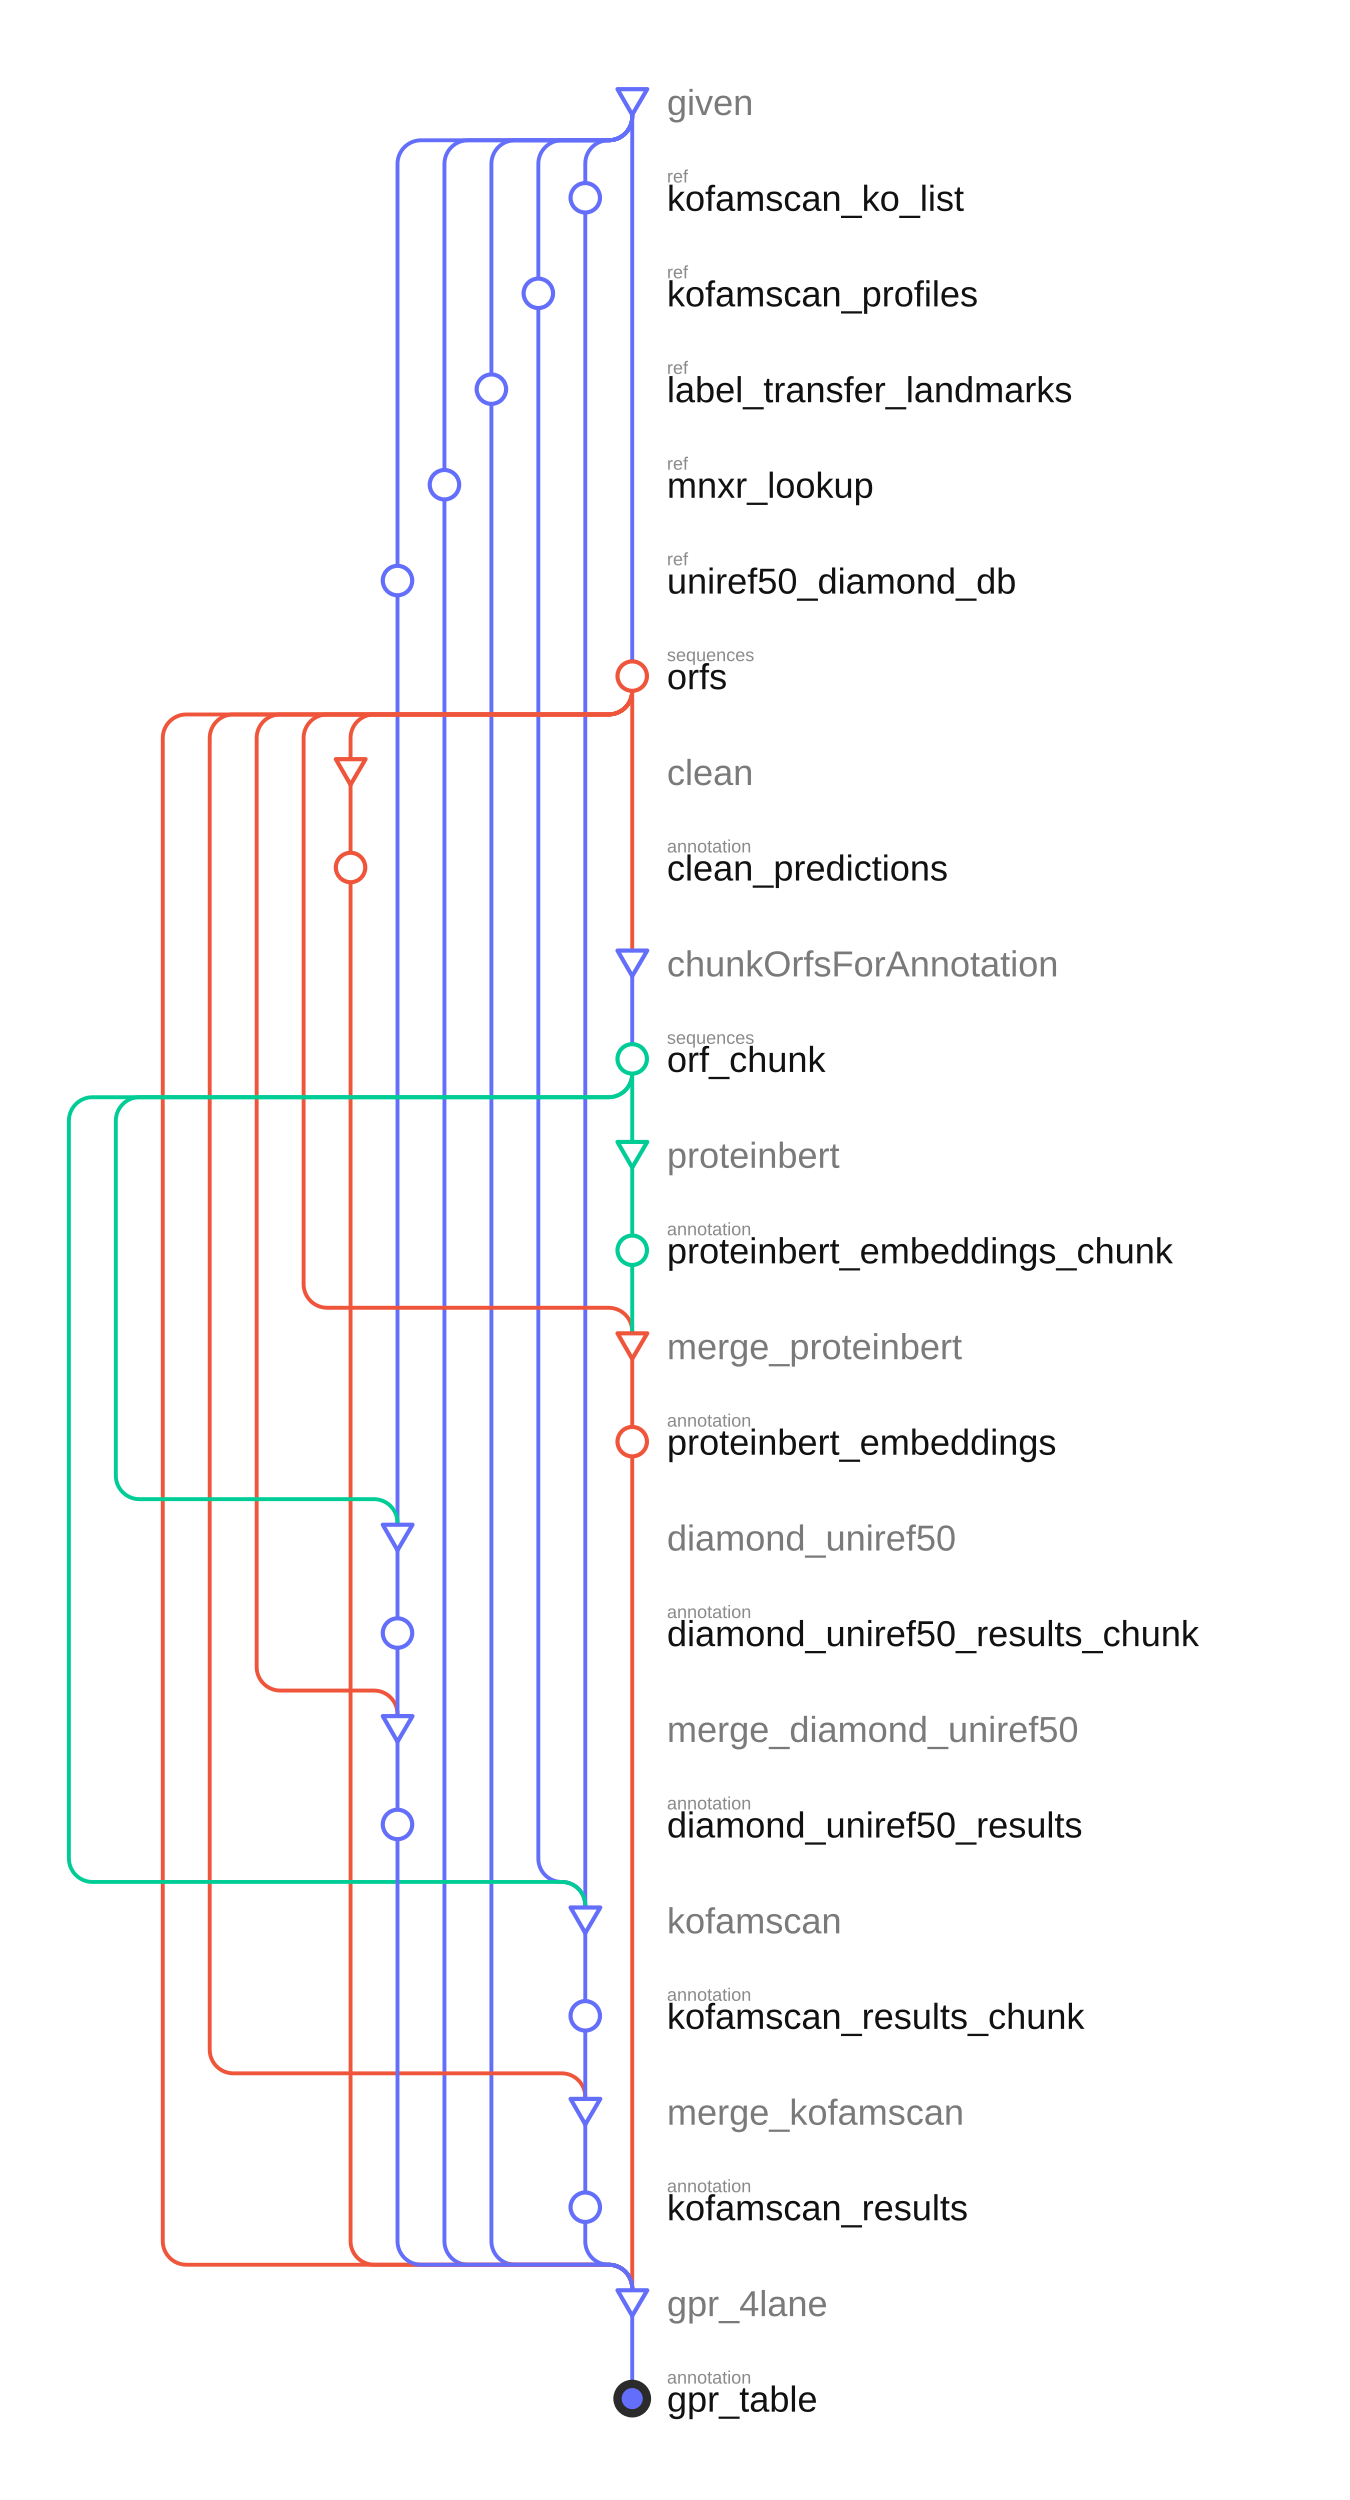
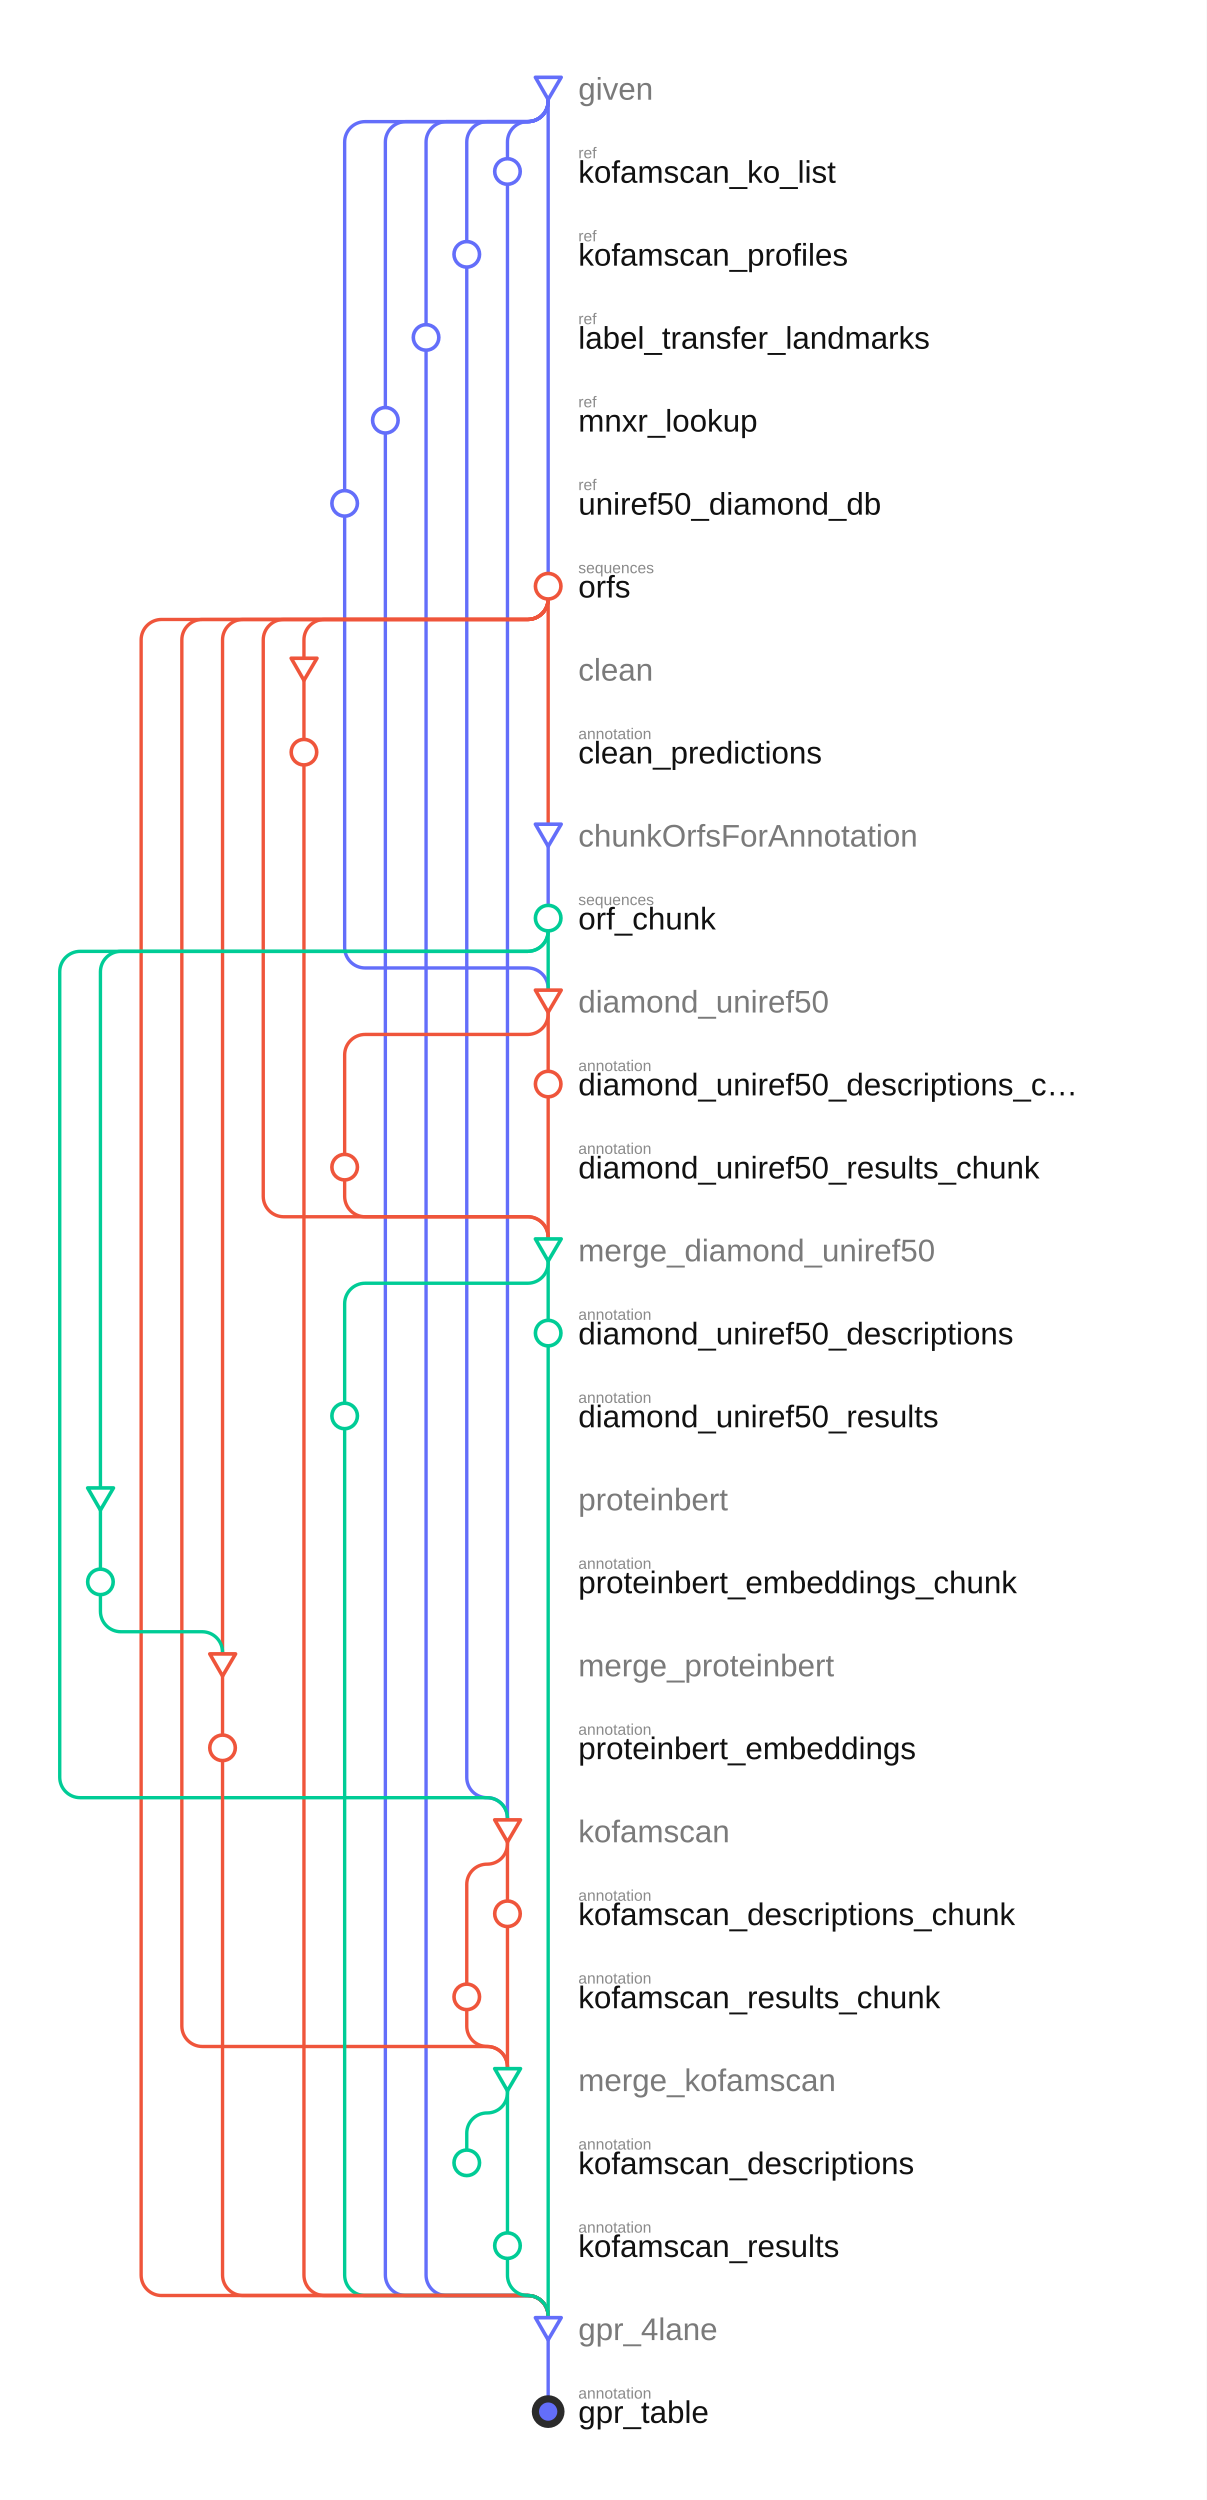
- <svg xmlns="http://www.w3.org/2000/svg" width="486" height="900" viewBox="0 0 486 900">
-   <rect width="486" height="900" fill="#FFFFFF" />
+ <svg xmlns="http://www.w3.org/2000/svg" width="501" height="1038" viewBox="0 0 501 1038">
+   <rect width="501" height="1038" fill="#FFFFFF" />
  <g fill="none" stroke="#666666" stroke-width="1.4" stroke-linejoin="round" stroke-linecap="round">
    <path d="M 227.6,41.3 L 227.6,238.1" stroke="#636EFA" />
    <path d="M 227.6,41.3 L 227.6,42.1 A 8.4,8.4 0 0 1 219.2,50.5 A 8.4,8.4 0 0 0 210.7,59.0 L 210.7,65.8" stroke="#636EFA" />
    <path d="M 227.6,41.3 L 227.6,42.1 A 8.5,8.5 0 0 1 219.2,50.5 L 202.3,50.5 A 8.5,8.5 0 0 0 193.8,59.0 L 193.8,100.3" stroke="#636EFA" />
    <path d="M 227.6,41.3 L 227.6,42.1 A 8.5,8.5 0 0 1 219.2,50.5 L 185.4,50.5 A 8.5,8.5 0 0 0 176.9,59.0 L 176.9,134.7" stroke="#636EFA" />
    <path d="M 227.6,41.3 L 227.6,42.1 A 8.5,8.5 0 0 1 219.2,50.5 L 168.5,50.5 A 8.5,8.5 0 0 0 160.0,59.0 L 160.0,169.2" stroke="#636EFA" />
    <path d="M 227.6,41.3 L 227.6,42.1 A 8.5,8.5 0 0 1 219.2,50.5 L 151.6,50.5 A 8.5,8.5 0 0 0 143.1,59.0 L 143.1,203.6" stroke="#636EFA" />
-     <path d="M 210.7,76.5 L 210.7,686.7" stroke="#636EFA" />
-     <path d="M 193.8,111.0 L 193.8,669.0 A 8.4,8.4 0 0 0 202.3,677.5 A 8.4,8.4 0 0 1 210.7,685.9 L 210.7,686.7" stroke="#636EFA" />
-     <path d="M 176.9,145.4 L 176.9,806.8 A 8.5,8.5 0 0 0 185.4,815.3 L 219.2,815.3 A 8.5,8.5 0 0 1 227.6,823.7 L 227.6,824.5" stroke="#636EFA" />
-     <path d="M 160.0,179.9 L 160.0,806.8 A 8.5,8.5 0 0 0 168.5,815.3 L 219.2,815.3 A 8.5,8.5 0 0 1 227.6,823.7 L 227.6,824.5" stroke="#636EFA" />
-     <path d="M 143.1,214.3 L 143.1,548.9" stroke="#636EFA" />
+     <path d="M 210.7,76.5 L 210.7,755.6" stroke="#636EFA" />
+     <path d="M 193.8,111.0 L 193.8,737.9 A 8.4,8.4 0 0 0 202.3,746.4 A 8.4,8.4 0 0 1 210.7,754.8 L 210.7,755.6" stroke="#636EFA" />
+     <path d="M 176.9,145.4 L 176.9,944.6 A 8.5,8.5 0 0 0 185.4,953.1 L 219.2,953.1 A 8.5,8.5 0 0 1 227.6,961.5 L 227.6,962.3" stroke="#636EFA" />
+     <path d="M 160.0,179.9 L 160.0,944.6 A 8.5,8.5 0 0 0 168.5,953.1 L 219.2,953.1 A 8.5,8.5 0 0 1 227.6,961.5 L 227.6,962.3" stroke="#636EFA" />
+     <path d="M 143.1,214.3 L 143.1,393.4 A 8.5,8.5 0 0 0 151.6,401.9 L 219.2,401.9 A 8.5,8.5 0 0 1 227.6,410.3 L 227.6,411.1" stroke="#636EFA" />
    <path d="M 227.6,248.8 L 227.6,342.2" stroke="#EF553B" />
    <path d="M 227.6,248.8 L 227.6,248.8 A 8.5,8.5 0 0 1 219.2,257.2 L 134.7,257.2 A 8.5,8.5 0 0 0 126.2,265.7 L 126.2,273.3" stroke="#EF553B" />
-     <path d="M 227.6,248.8 L 227.6,248.8 A 8.5,8.5 0 0 1 219.2,257.2 L 117.8,257.2 A 8.5,8.5 0 0 0 109.3,265.7 L 109.3,462.3 A 8.5,8.5 0 0 0 117.8,470.8 L 219.2,470.8 A 8.5,8.5 0 0 1 227.6,479.2 L 227.6,480.0" stroke="#EF553B" />
-     <path d="M 227.6,248.8 L 227.6,248.8 A 8.5,8.5 0 0 1 219.2,257.2 L 100.9,257.2 A 8.5,8.5 0 0 0 92.4,265.7 L 92.4,600.1 A 8.5,8.5 0 0 0 100.9,608.6 L 134.7,608.6 A 8.5,8.5 0 0 1 143.1,617.0 L 143.1,617.8" stroke="#EF553B" />
-     <path d="M 227.6,248.8 L 227.6,248.8 A 8.5,8.5 0 0 1 219.2,257.2 L 84.0,257.2 A 8.5,8.5 0 0 0 75.5,265.7 L 75.5,737.9 A 8.5,8.5 0 0 0 84.0,746.4 L 202.3,746.4 A 8.5,8.5 0 0 1 210.7,754.8 L 210.7,755.6" stroke="#EF553B" />
-     <path d="M 227.6,248.8 L 227.6,248.8 A 8.5,8.5 0 0 1 219.2,257.2 L 67.1,257.2 A 8.5,8.5 0 0 0 58.6,265.7 L 58.6,806.8 A 8.5,8.5 0 0 0 67.1,815.3 L 219.2,815.3 A 8.5,8.5 0 0 1 227.6,823.7 L 227.6,824.5" stroke="#EF553B" />
+     <path d="M 227.6,248.8 L 227.6,248.8 A 8.5,8.5 0 0 1 219.2,257.2 L 117.8,257.2 A 8.5,8.5 0 0 0 109.3,265.7 L 109.3,496.8 A 8.5,8.5 0 0 0 117.8,505.2 L 219.2,505.2 A 8.5,8.5 0 0 1 227.6,513.7 L 227.6,514.4" stroke="#EF553B" />
+     <path d="M 227.6,248.8 L 227.6,248.8 A 8.5,8.5 0 0 1 219.2,257.2 L 100.9,257.2 A 8.5,8.5 0 0 0 92.4,265.7 L 92.4,686.7" stroke="#EF553B" />
+     <path d="M 227.6,248.8 L 227.6,248.8 A 8.5,8.5 0 0 1 219.2,257.2 L 84.0,257.2 A 8.5,8.5 0 0 0 75.5,265.7 L 75.5,841.3 A 8.5,8.5 0 0 0 84.0,849.7 L 202.3,849.7 A 8.5,8.5 0 0 1 210.7,858.2 L 210.7,858.9" stroke="#EF553B" />
+     <path d="M 227.6,248.8 L 227.6,248.8 A 8.5,8.5 0 0 1 219.2,257.2 L 67.1,257.2 A 8.5,8.5 0 0 0 58.6,265.7 L 58.6,944.6 A 8.5,8.5 0 0 0 67.1,953.1 L 219.2,953.1 A 8.5,8.5 0 0 1 227.6,961.5 L 227.6,962.3" stroke="#EF553B" />
    <path d="M 126.2,282.5 L 126.2,307.0" stroke="#EF553B" />
-     <path d="M 126.2,317.7 L 126.2,806.8 A 8.5,8.5 0 0 0 134.7,815.3 L 219.2,815.3 A 8.5,8.5 0 0 1 227.6,823.7 L 227.6,824.5" stroke="#EF553B" />
+     <path d="M 126.2,317.7 L 126.2,944.6 A 8.5,8.5 0 0 0 134.7,953.1 L 219.2,953.1 A 8.5,8.5 0 0 1 227.6,961.5 L 227.6,962.3" stroke="#EF553B" />
    <path d="M 227.6,351.4 L 227.6,375.9" stroke="#636EFA" />
    <path d="M 227.6,386.6 L 227.6,411.1" stroke="#00CC96" />
-     <path d="M 227.6,386.6 L 227.6,386.6 A 8.5,8.5 0 0 1 219.2,395.0 L 50.2,395.0 A 8.5,8.5 0 0 0 41.7,403.5 L 41.7,531.2 A 8.5,8.5 0 0 0 50.2,539.7 L 134.7,539.7 A 8.5,8.5 0 0 1 143.1,548.1 L 143.1,548.9" stroke="#00CC96" />
-     <path d="M 227.6,386.6 L 227.6,386.6 A 8.5,8.5 0 0 1 219.2,395.0 L 33.3,395.0 A 8.5,8.5 0 0 0 24.8,403.5 L 24.8,669.0 A 8.5,8.5 0 0 0 33.3,677.5 L 202.3,677.5 A 8.5,8.5 0 0 1 210.7,685.9 L 210.7,686.7" stroke="#00CC96" />
-     <path d="M 227.6,420.3 L 227.6,444.8" stroke="#00CC96" />
-     <path d="M 227.6,455.5 L 227.6,480.0" stroke="#00CC96" />
-     <path d="M 227.6,489.2 L 227.6,513.7" stroke="#EF553B" />
-     <path d="M 227.6,524.4 L 227.6,824.5" stroke="#EF553B" />
-     <path d="M 143.1,558.1 L 143.1,582.6" stroke="#636EFA" />
-     <path d="M 143.1,593.3 L 143.1,617.8" stroke="#636EFA" />
-     <path d="M 143.1,627.0 L 143.1,651.5" stroke="#636EFA" />
-     <path d="M 143.1,662.2 L 143.1,806.8 A 8.5,8.5 0 0 0 151.6,815.3 L 219.2,815.3 A 8.5,8.5 0 0 1 227.6,823.7 L 227.6,824.5" stroke="#636EFA" />
-     <path d="M 210.7,695.9 L 210.7,720.4" stroke="#636EFA" />
-     <path d="M 210.7,731.1 L 210.7,755.6" stroke="#636EFA" />
-     <path d="M 210.7,764.8 L 210.7,789.3" stroke="#636EFA" />
-     <path d="M 210.7,800.0 L 210.7,806.8 A 8.4,8.4 0 0 0 219.2,815.3 A 8.4,8.4 0 0 1 227.6,823.7 L 227.6,824.5" stroke="#636EFA" />
-     <path d="M 227.6,833.7 L 227.6,858.2" stroke="#636EFA" />
+     <path d="M 227.6,386.6 L 227.6,386.6 A 8.5,8.5 0 0 1 219.2,395.0 L 50.2,395.0 A 8.5,8.5 0 0 0 41.7,403.5 L 41.7,617.8" stroke="#00CC96" />
+     <path d="M 227.6,386.6 L 227.6,386.6 A 8.5,8.5 0 0 1 219.2,395.0 L 33.3,395.0 A 8.5,8.5 0 0 0 24.8,403.5 L 24.8,737.9 A 8.5,8.5 0 0 0 33.3,746.4 L 202.3,746.4 A 8.5,8.5 0 0 1 210.7,754.8 L 210.7,755.6" stroke="#00CC96" />
+     <path d="M 227.6,420.3 L 227.6,444.8" stroke="#EF553B" />
+     <path d="M 227.6,420.3 L 227.6,421.0 A 8.5,8.5 0 0 1 219.2,429.5 L 151.6,429.5 A 8.5,8.5 0 0 0 143.1,437.9 L 143.1,479.2" stroke="#EF553B" />
+     <path d="M 227.6,455.5 L 227.6,514.4" stroke="#EF553B" />
+     <path d="M 143.1,489.9 L 143.1,496.8 A 8.5,8.5 0 0 0 151.6,505.2 L 219.2,505.2 A 8.5,8.5 0 0 1 227.6,513.7 L 227.6,514.4" stroke="#EF553B" />
+     <path d="M 227.6,523.6 L 227.6,548.1" stroke="#00CC96" />
+     <path d="M 227.6,523.6 L 227.6,524.4 A 8.5,8.5 0 0 1 219.2,532.8 L 151.6,532.8 A 8.5,8.5 0 0 0 143.1,541.3 L 143.1,582.6" stroke="#00CC96" />
+     <path d="M 227.6,558.8 L 227.6,962.3" stroke="#00CC96" />
+     <path d="M 143.1,593.3 L 143.1,944.6 A 8.5,8.5 0 0 0 151.6,953.1 L 219.2,953.1 A 8.5,8.5 0 0 1 227.6,961.5 L 227.6,962.3" stroke="#00CC96" />
+     <path d="M 41.7,627.0 L 41.7,651.5" stroke="#00CC96" />
+     <path d="M 41.7,662.2 L 41.7,669.0 A 8.5,8.5 0 0 0 50.2,677.5 L 84.0,677.5 A 8.5,8.5 0 0 1 92.4,685.9 L 92.4,686.7" stroke="#00CC96" />
+     <path d="M 92.4,695.9 L 92.4,720.4" stroke="#EF553B" />
+     <path d="M 92.4,731.1 L 92.4,944.6 A 8.5,8.5 0 0 0 100.9,953.1 L 219.2,953.1 A 8.5,8.5 0 0 1 227.6,961.5 L 227.6,962.3" stroke="#EF553B" />
+     <path d="M 210.7,764.8 L 210.7,789.3" stroke="#EF553B" />
+     <path d="M 210.7,764.8 L 210.7,765.5 A 8.4,8.4 0 0 1 202.3,774.0 A 8.4,8.4 0 0 0 193.8,782.4 L 193.8,823.7" stroke="#EF553B" />
+     <path d="M 210.7,800.0 L 210.7,858.9" stroke="#EF553B" />
+     <path d="M 193.8,834.4 L 193.8,841.3 A 8.4,8.4 0 0 0 202.3,849.7 A 8.4,8.4 0 0 1 210.7,858.2 L 210.7,858.9" stroke="#EF553B" />
+     <path d="M 210.7,868.1 L 210.7,927.1" stroke="#00CC96" />
+     <path d="M 210.7,868.1 L 210.7,868.9 A 8.4,8.4 0 0 1 202.3,877.3 A 8.4,8.4 0 0 0 193.8,885.8 L 193.8,892.6" stroke="#00CC96" />
+     <path d="M 210.7,937.8 L 210.7,944.6 A 8.4,8.4 0 0 0 219.2,953.1 A 8.4,8.4 0 0 1 227.6,961.5 L 227.6,962.3" stroke="#00CC96" />
+     <path d="M 227.6,971.5 L 227.6,996.0" stroke="#636EFA" />
  </g>
  <g>
    <polygon points="222.3,32.1 233.0,32.1 227.6,41.3" fill="#FFFFFF" stroke="#636EFA" stroke-width="1.5" stroke-linejoin="round" />
    <text x="240.1" y="41.4" font-family="Arial" font-size="13" fill="#7A7A7A" text-anchor="start">given</text>
  </g>
  <g>
    <circle cx="210.7" cy="71.2" r="5.3" fill="#FFFFFF" stroke="#636EFA" stroke-width="1.5" />
    <text x="240.1" y="65.7" font-family="Arial" font-size="6.5" fill="#8A8A8A" text-anchor="start">ref</text>
    <text x="240.1" y="75.9" font-family="Arial" font-size="13" fill="#111111" text-anchor="start">kofamscan_ko_list</text>
  </g>
  <g>
    <circle cx="193.8" cy="105.6" r="5.3" fill="#FFFFFF" stroke="#636EFA" stroke-width="1.5" />
    <text x="240.1" y="100.2" font-family="Arial" font-size="6.5" fill="#8A8A8A" text-anchor="start">ref</text>
    <text x="240.1" y="110.3" font-family="Arial" font-size="13" fill="#111111" text-anchor="start">kofamscan_profiles</text>
  </g>
  <g>
    <circle cx="176.9" cy="140.1" r="5.3" fill="#FFFFFF" stroke="#636EFA" stroke-width="1.5" />
    <text x="240.1" y="134.6" font-family="Arial" font-size="6.5" fill="#8A8A8A" text-anchor="start">ref</text>
    <text x="240.1" y="144.8" font-family="Arial" font-size="13" fill="#111111" text-anchor="start">label_transfer_landmarks</text>
  </g>
  <g>
    <circle cx="160.0" cy="174.5" r="5.3" fill="#FFFFFF" stroke="#636EFA" stroke-width="1.5" />
    <text x="240.1" y="169.1" font-family="Arial" font-size="6.5" fill="#8A8A8A" text-anchor="start">ref</text>
    <text x="240.1" y="179.2" font-family="Arial" font-size="13" fill="#111111" text-anchor="start">mnxr_lookup</text>
  </g>
  <g>
    <circle cx="143.1" cy="209.0" r="5.3" fill="#FFFFFF" stroke="#636EFA" stroke-width="1.5" />
    <text x="240.1" y="203.5" font-family="Arial" font-size="6.5" fill="#8A8A8A" text-anchor="start">ref</text>
    <text x="240.1" y="213.7" font-family="Arial" font-size="13" fill="#111111" text-anchor="start">uniref50_diamond_db</text>
  </g>
  <g>
    <circle cx="227.6" cy="243.4" r="5.3" fill="#FFFFFF" stroke="#EF553B" stroke-width="1.5" />
    <text x="240.1" y="238.0" font-family="Arial" font-size="6.5" fill="#8A8A8A" text-anchor="start">sequences</text>
    <text x="240.1" y="248.1" font-family="Arial" font-size="13" fill="#111111" text-anchor="start">orfs</text>
  </g>
  <g>
    <polygon points="120.9,273.3 131.6,273.3 126.2,282.5" fill="#FFFFFF" stroke="#EF553B" stroke-width="1.5" stroke-linejoin="round" />
    <text x="240.1" y="282.6" font-family="Arial" font-size="13" fill="#7A7A7A" text-anchor="start">clean</text>
  </g>
  <g>
    <circle cx="126.2" cy="312.3" r="5.3" fill="#FFFFFF" stroke="#EF553B" stroke-width="1.5" />
    <text x="240.1" y="306.9" font-family="Arial" font-size="6.5" fill="#8A8A8A" text-anchor="start">annotation</text>
    <text x="240.1" y="317.0" font-family="Arial" font-size="13" fill="#111111" text-anchor="start">clean_predictions</text>
  </g>
  <g>
    <polygon points="222.3,342.2 233.0,342.2 227.6,351.4" fill="#FFFFFF" stroke="#636EFA" stroke-width="1.5" stroke-linejoin="round" />
    <text x="240.1" y="351.5" font-family="Arial" font-size="13" fill="#7A7A7A" text-anchor="start">chunkOrfsForAnnotation</text>
  </g>
  <g>
    <circle cx="227.6" cy="381.2" r="5.3" fill="#FFFFFF" stroke="#00CC96" stroke-width="1.5" />
    <text x="240.1" y="375.8" font-family="Arial" font-size="6.5" fill="#8A8A8A" text-anchor="start">sequences</text>
    <text x="240.1" y="385.9" font-family="Arial" font-size="13" fill="#111111" text-anchor="start">orf_chunk</text>
  </g>
  <g>
-     <polygon points="222.3,411.1 233.0,411.1 227.6,420.3" fill="#FFFFFF" stroke="#00CC96" stroke-width="1.5" stroke-linejoin="round" />
-     <text x="240.1" y="420.4" font-family="Arial" font-size="13" fill="#7A7A7A" text-anchor="start">proteinbert</text>
+     <polygon points="222.3,411.1 233.0,411.1 227.6,420.3" fill="#FFFFFF" stroke="#EF553B" stroke-width="1.5" stroke-linejoin="round" />
+     <text x="240.1" y="420.4" font-family="Arial" font-size="13" fill="#7A7A7A" text-anchor="start">diamond_uniref50</text>
  </g>
  <g>
-     <circle cx="227.6" cy="450.1" r="5.3" fill="#FFFFFF" stroke="#00CC96" stroke-width="1.5" />
+     <circle cx="227.6" cy="450.1" r="5.3" fill="#FFFFFF" stroke="#EF553B" stroke-width="1.5" />
    <text x="240.1" y="444.7" font-family="Arial" font-size="6.5" fill="#8A8A8A" text-anchor="start">annotation</text>
-     <text x="240.1" y="454.8" font-family="Arial" font-size="13" fill="#111111" text-anchor="start">proteinbert_embeddings_chunk</text>
+     <text x="240.1" y="454.8" font-family="Arial" font-size="13" fill="#111111" text-anchor="start">diamond_uniref50_descriptions_c…</text>
  </g>
  <g>
-     <polygon points="222.3,480.0 233.0,480.0 227.6,489.2" fill="#FFFFFF" stroke="#EF553B" stroke-width="1.5" stroke-linejoin="round" />
-     <text x="240.1" y="489.3" font-family="Arial" font-size="13" fill="#7A7A7A" text-anchor="start">merge_proteinbert</text>
+     <circle cx="143.1" cy="484.6" r="5.3" fill="#FFFFFF" stroke="#EF553B" stroke-width="1.5" />
+     <text x="240.1" y="479.1" font-family="Arial" font-size="6.5" fill="#8A8A8A" text-anchor="start">annotation</text>
+     <text x="240.1" y="489.3" font-family="Arial" font-size="13" fill="#111111" text-anchor="start">diamond_uniref50_results_chunk</text>
  </g>
  <g>
-     <circle cx="227.6" cy="519.0" r="5.3" fill="#FFFFFF" stroke="#EF553B" stroke-width="1.5" />
-     <text x="240.1" y="513.6" font-family="Arial" font-size="6.5" fill="#8A8A8A" text-anchor="start">annotation</text>
-     <text x="240.1" y="523.7" font-family="Arial" font-size="13" fill="#111111" text-anchor="start">proteinbert_embeddings</text>
+     <polygon points="222.3,514.4 233.0,514.4 227.6,523.6" fill="#FFFFFF" stroke="#00CC96" stroke-width="1.5" stroke-linejoin="round" />
+     <text x="240.1" y="523.7" font-family="Arial" font-size="13" fill="#7A7A7A" text-anchor="start">merge_diamond_uniref50</text>
  </g>
  <g>
-     <polygon points="137.8,548.9 148.5,548.9 143.1,558.1" fill="#FFFFFF" stroke="#636EFA" stroke-width="1.5" stroke-linejoin="round" />
-     <text x="240.1" y="558.2" font-family="Arial" font-size="13" fill="#7A7A7A" text-anchor="start">diamond_uniref50</text>
+     <circle cx="227.6" cy="553.5" r="5.3" fill="#FFFFFF" stroke="#00CC96" stroke-width="1.5" />
+     <text x="240.1" y="548.0" font-family="Arial" font-size="6.5" fill="#8A8A8A" text-anchor="start">annotation</text>
+     <text x="240.1" y="558.2" font-family="Arial" font-size="13" fill="#111111" text-anchor="start">diamond_uniref50_descriptions</text>
  </g>
  <g>
-     <circle cx="143.1" cy="587.9" r="5.3" fill="#FFFFFF" stroke="#636EFA" stroke-width="1.5" />
+     <circle cx="143.1" cy="587.9" r="5.3" fill="#FFFFFF" stroke="#00CC96" stroke-width="1.5" />
    <text x="240.1" y="582.5" font-family="Arial" font-size="6.5" fill="#8A8A8A" text-anchor="start">annotation</text>
-     <text x="240.1" y="592.6" font-family="Arial" font-size="13" fill="#111111" text-anchor="start">diamond_uniref50_results_chunk</text>
+     <text x="240.1" y="592.6" font-family="Arial" font-size="13" fill="#111111" text-anchor="start">diamond_uniref50_results</text>
  </g>
  <g>
-     <polygon points="137.8,617.8 148.5,617.8 143.1,627.0" fill="#FFFFFF" stroke="#636EFA" stroke-width="1.5" stroke-linejoin="round" />
-     <text x="240.1" y="627.1" font-family="Arial" font-size="13" fill="#7A7A7A" text-anchor="start">merge_diamond_uniref50</text>
+     <polygon points="36.4,617.8 47.1,617.8 41.7,627.0" fill="#FFFFFF" stroke="#00CC96" stroke-width="1.5" stroke-linejoin="round" />
+     <text x="240.1" y="627.1" font-family="Arial" font-size="13" fill="#7A7A7A" text-anchor="start">proteinbert</text>
  </g>
  <g>
-     <circle cx="143.1" cy="656.8" r="5.3" fill="#FFFFFF" stroke="#636EFA" stroke-width="1.5" />
+     <circle cx="41.7" cy="656.8" r="5.3" fill="#FFFFFF" stroke="#00CC96" stroke-width="1.5" />
    <text x="240.1" y="651.4" font-family="Arial" font-size="6.5" fill="#8A8A8A" text-anchor="start">annotation</text>
-     <text x="240.1" y="661.5" font-family="Arial" font-size="13" fill="#111111" text-anchor="start">diamond_uniref50_results</text>
+     <text x="240.1" y="661.5" font-family="Arial" font-size="13" fill="#111111" text-anchor="start">proteinbert_embeddings_chunk</text>
  </g>
  <g>
-     <polygon points="205.4,686.7 216.1,686.7 210.7,695.9" fill="#FFFFFF" stroke="#636EFA" stroke-width="1.5" stroke-linejoin="round" />
-     <text x="240.1" y="696.0" font-family="Arial" font-size="13" fill="#7A7A7A" text-anchor="start">kofamscan</text>
+     <polygon points="87.1,686.7 97.8,686.7 92.4,695.9" fill="#FFFFFF" stroke="#EF553B" stroke-width="1.5" stroke-linejoin="round" />
+     <text x="240.1" y="696.0" font-family="Arial" font-size="13" fill="#7A7A7A" text-anchor="start">merge_proteinbert</text>
  </g>
  <g>
-     <circle cx="210.7" cy="725.7" r="5.3" fill="#FFFFFF" stroke="#636EFA" stroke-width="1.5" />
+     <circle cx="92.4" cy="725.7" r="5.3" fill="#FFFFFF" stroke="#EF553B" stroke-width="1.5" />
    <text x="240.1" y="720.3" font-family="Arial" font-size="6.5" fill="#8A8A8A" text-anchor="start">annotation</text>
-     <text x="240.1" y="730.4" font-family="Arial" font-size="13" fill="#111111" text-anchor="start">kofamscan_results_chunk</text>
+     <text x="240.1" y="730.4" font-family="Arial" font-size="13" fill="#111111" text-anchor="start">proteinbert_embeddings</text>
  </g>
  <g>
-     <polygon points="205.4,755.6 216.1,755.6 210.7,764.8" fill="#FFFFFF" stroke="#636EFA" stroke-width="1.5" stroke-linejoin="round" />
-     <text x="240.1" y="764.9" font-family="Arial" font-size="13" fill="#7A7A7A" text-anchor="start">merge_kofamscan</text>
+     <polygon points="205.4,755.6 216.1,755.6 210.7,764.8" fill="#FFFFFF" stroke="#EF553B" stroke-width="1.5" stroke-linejoin="round" />
+     <text x="240.1" y="764.9" font-family="Arial" font-size="13" fill="#7A7A7A" text-anchor="start">kofamscan</text>
  </g>
  <g>
-     <circle cx="210.7" cy="794.6" r="5.3" fill="#FFFFFF" stroke="#636EFA" stroke-width="1.5" />
+     <circle cx="210.7" cy="794.6" r="5.3" fill="#FFFFFF" stroke="#EF553B" stroke-width="1.5" />
    <text x="240.1" y="789.2" font-family="Arial" font-size="6.5" fill="#8A8A8A" text-anchor="start">annotation</text>
-     <text x="240.1" y="799.3" font-family="Arial" font-size="13" fill="#111111" text-anchor="start">kofamscan_results</text>
+     <text x="240.1" y="799.3" font-family="Arial" font-size="13" fill="#111111" text-anchor="start">kofamscan_descriptions_chunk</text>
  </g>
  <g>
-     <polygon points="222.3,824.5 233.0,824.5 227.6,833.7" fill="#FFFFFF" stroke="#636EFA" stroke-width="1.5" stroke-linejoin="round" />
-     <text x="240.1" y="833.8" font-family="Arial" font-size="13" fill="#7A7A7A" text-anchor="start">gpr_4lane</text>
+     <circle cx="193.8" cy="829.1" r="5.3" fill="#FFFFFF" stroke="#EF553B" stroke-width="1.5" />
+     <text x="240.1" y="823.6" font-family="Arial" font-size="6.5" fill="#8A8A8A" text-anchor="start">annotation</text>
+     <text x="240.1" y="833.8" font-family="Arial" font-size="13" fill="#111111" text-anchor="start">kofamscan_results_chunk</text>
  </g>
  <g>
-     <circle cx="227.6" cy="863.5" r="5.3" fill="#636EFA" stroke="#2B2B2B" stroke-width="3.0" />
-     <text x="240.1" y="858.1" font-family="Arial" font-size="6.5" fill="#8A8A8A" text-anchor="start">annotation</text>
-     <text x="240.1" y="868.2" font-family="Arial" font-size="13" fill="#111111" text-anchor="start">gpr_table</text>
+     <polygon points="205.4,858.9 216.1,858.9 210.7,868.1" fill="#FFFFFF" stroke="#00CC96" stroke-width="1.5" stroke-linejoin="round" />
+     <text x="240.1" y="868.2" font-family="Arial" font-size="13" fill="#7A7A7A" text-anchor="start">merge_kofamscan</text>
+   </g>
+   <g>
+     <circle cx="193.8" cy="898.0" r="5.3" fill="#FFFFFF" stroke="#00CC96" stroke-width="1.5" />
+     <text x="240.1" y="892.5" font-family="Arial" font-size="6.5" fill="#8A8A8A" text-anchor="start">annotation</text>
+     <text x="240.1" y="902.7" font-family="Arial" font-size="13" fill="#111111" text-anchor="start">kofamscan_descriptions</text>
+   </g>
+   <g>
+     <circle cx="210.7" cy="932.4" r="5.3" fill="#FFFFFF" stroke="#00CC96" stroke-width="1.5" />
+     <text x="240.1" y="927.0" font-family="Arial" font-size="6.5" fill="#8A8A8A" text-anchor="start">annotation</text>
+     <text x="240.1" y="937.1" font-family="Arial" font-size="13" fill="#111111" text-anchor="start">kofamscan_results</text>
+   </g>
+   <g>
+     <polygon points="222.3,962.3 233.0,962.3 227.6,971.5" fill="#FFFFFF" stroke="#636EFA" stroke-width="1.5" stroke-linejoin="round" />
+     <text x="240.1" y="971.6" font-family="Arial" font-size="13" fill="#7A7A7A" text-anchor="start">gpr_4lane</text>
+   </g>
+   <g>
+     <circle cx="227.6" cy="1001.3" r="5.3" fill="#636EFA" stroke="#2B2B2B" stroke-width="3.0" />
+     <text x="240.1" y="995.9" font-family="Arial" font-size="6.5" fill="#8A8A8A" text-anchor="start">annotation</text>
+     <text x="240.1" y="1006.0" font-family="Arial" font-size="13" fill="#111111" text-anchor="start">gpr_table</text>
  </g>
</svg>
